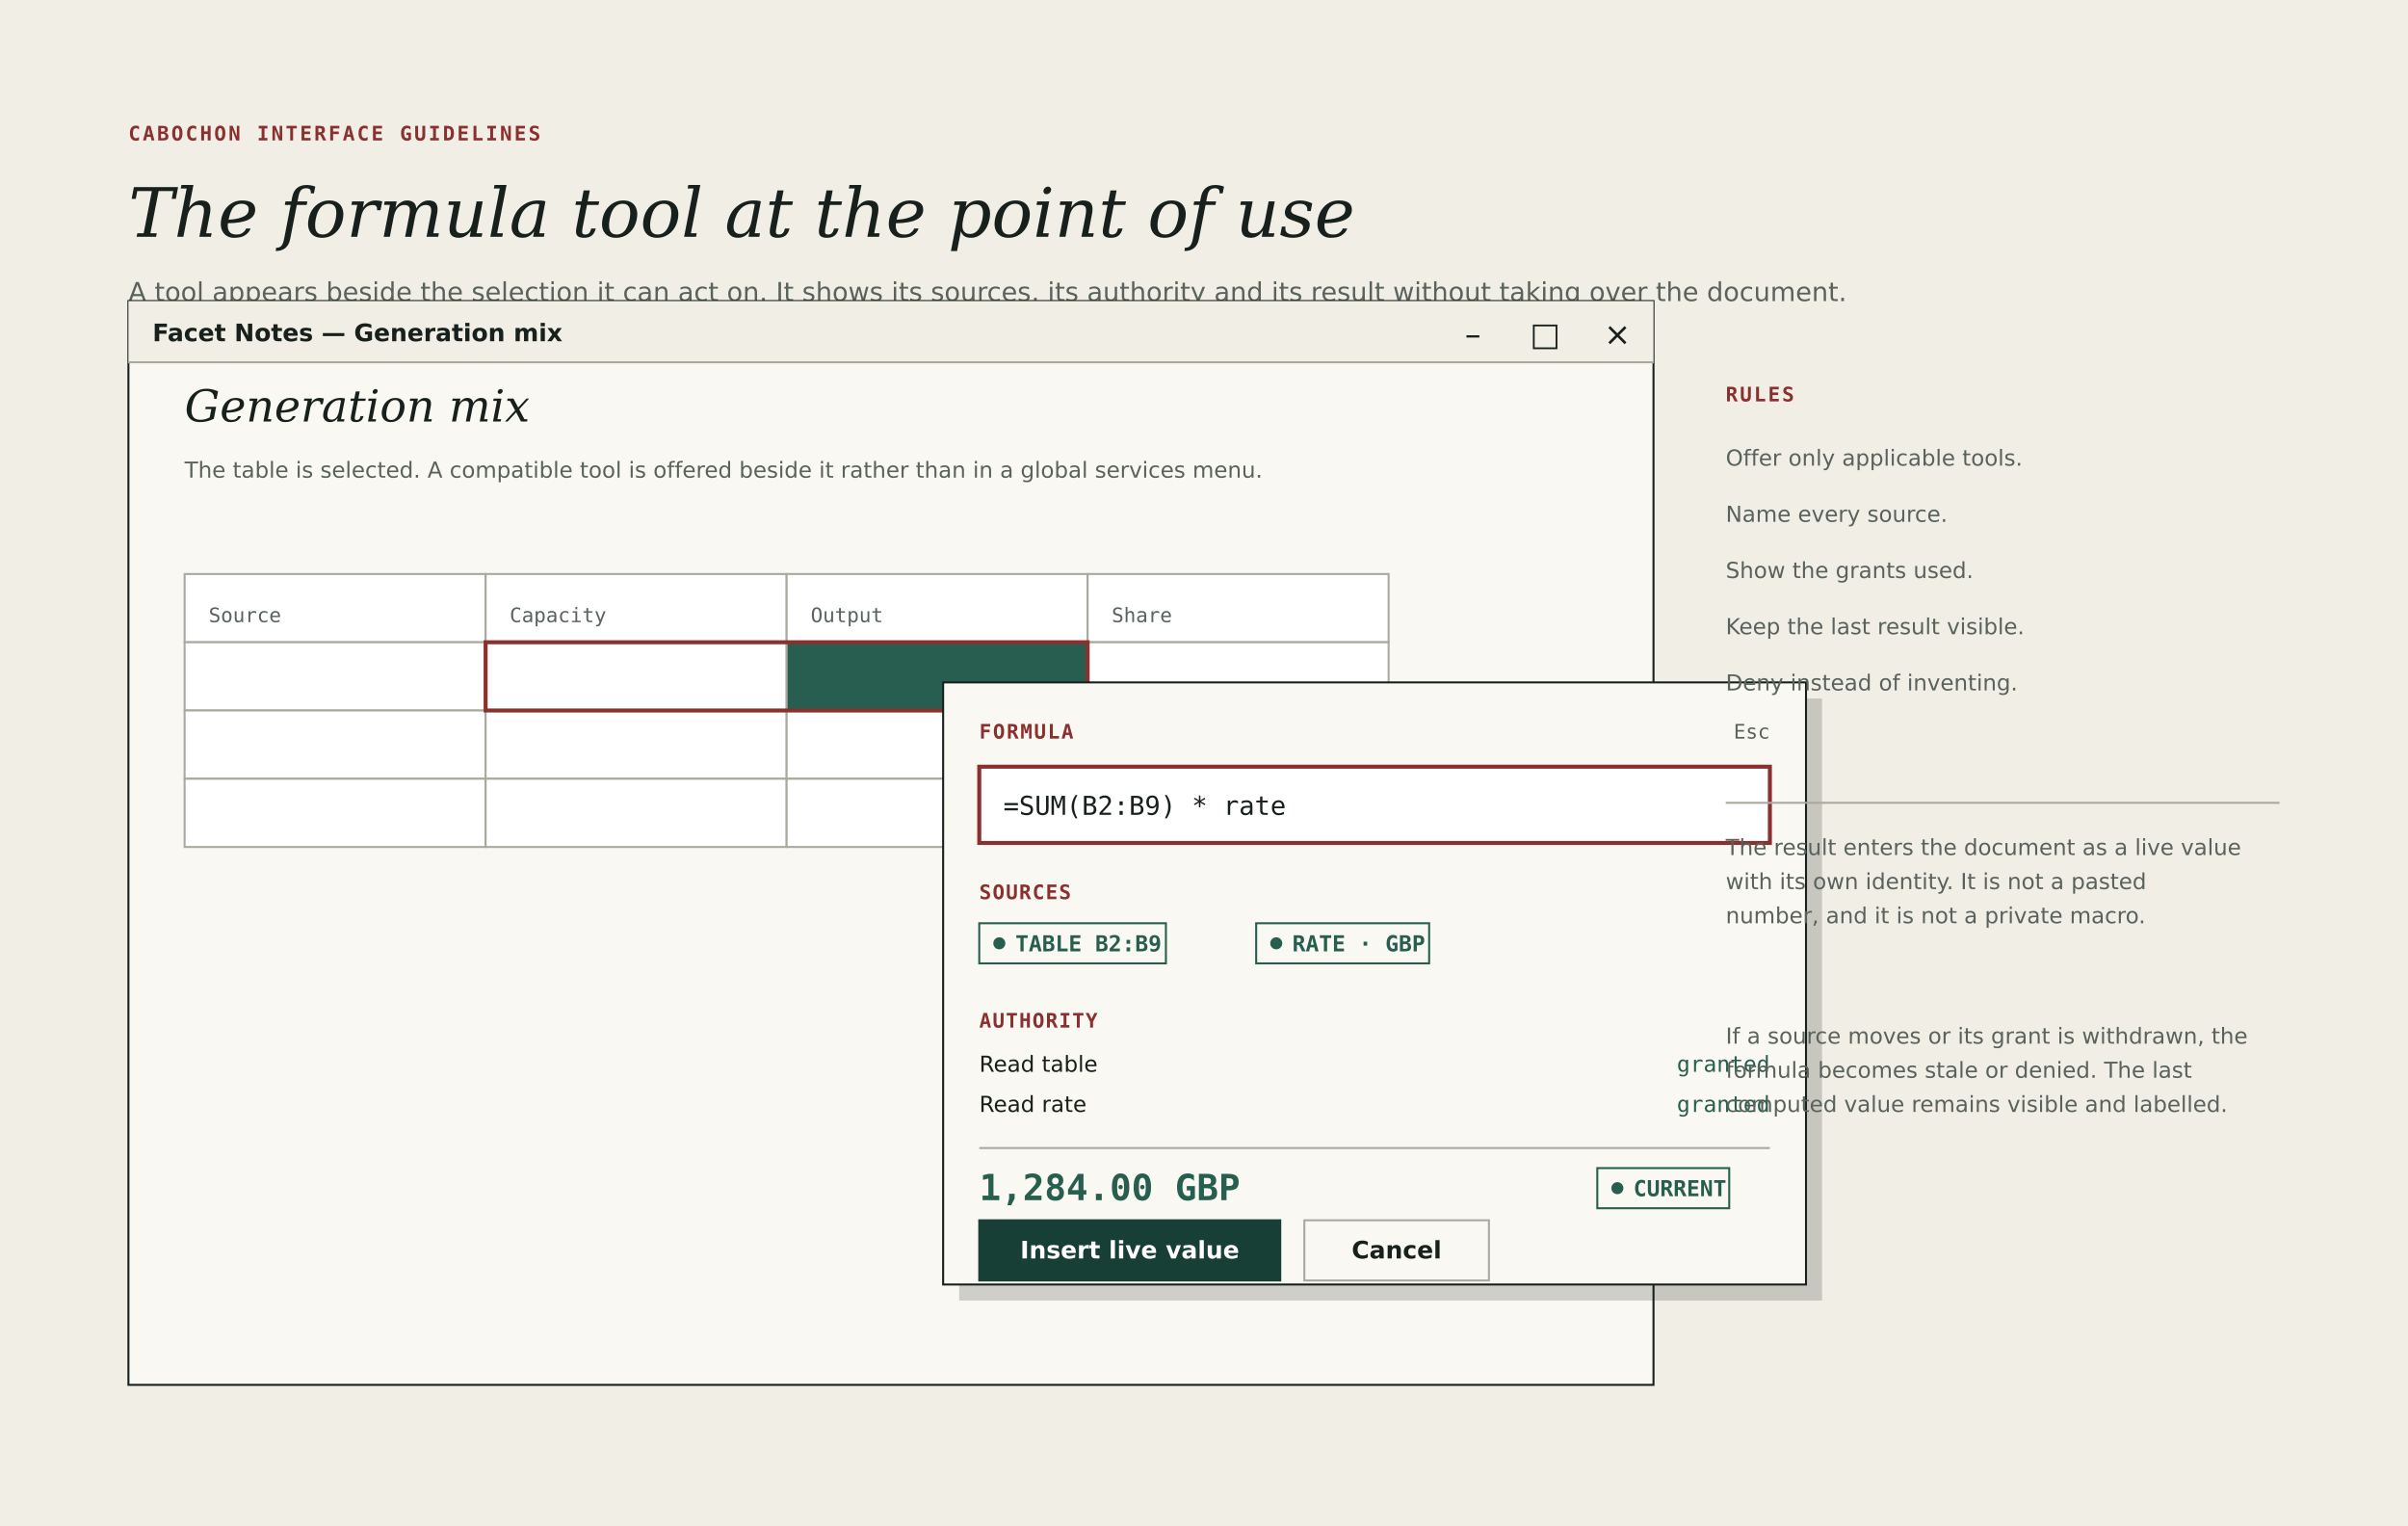
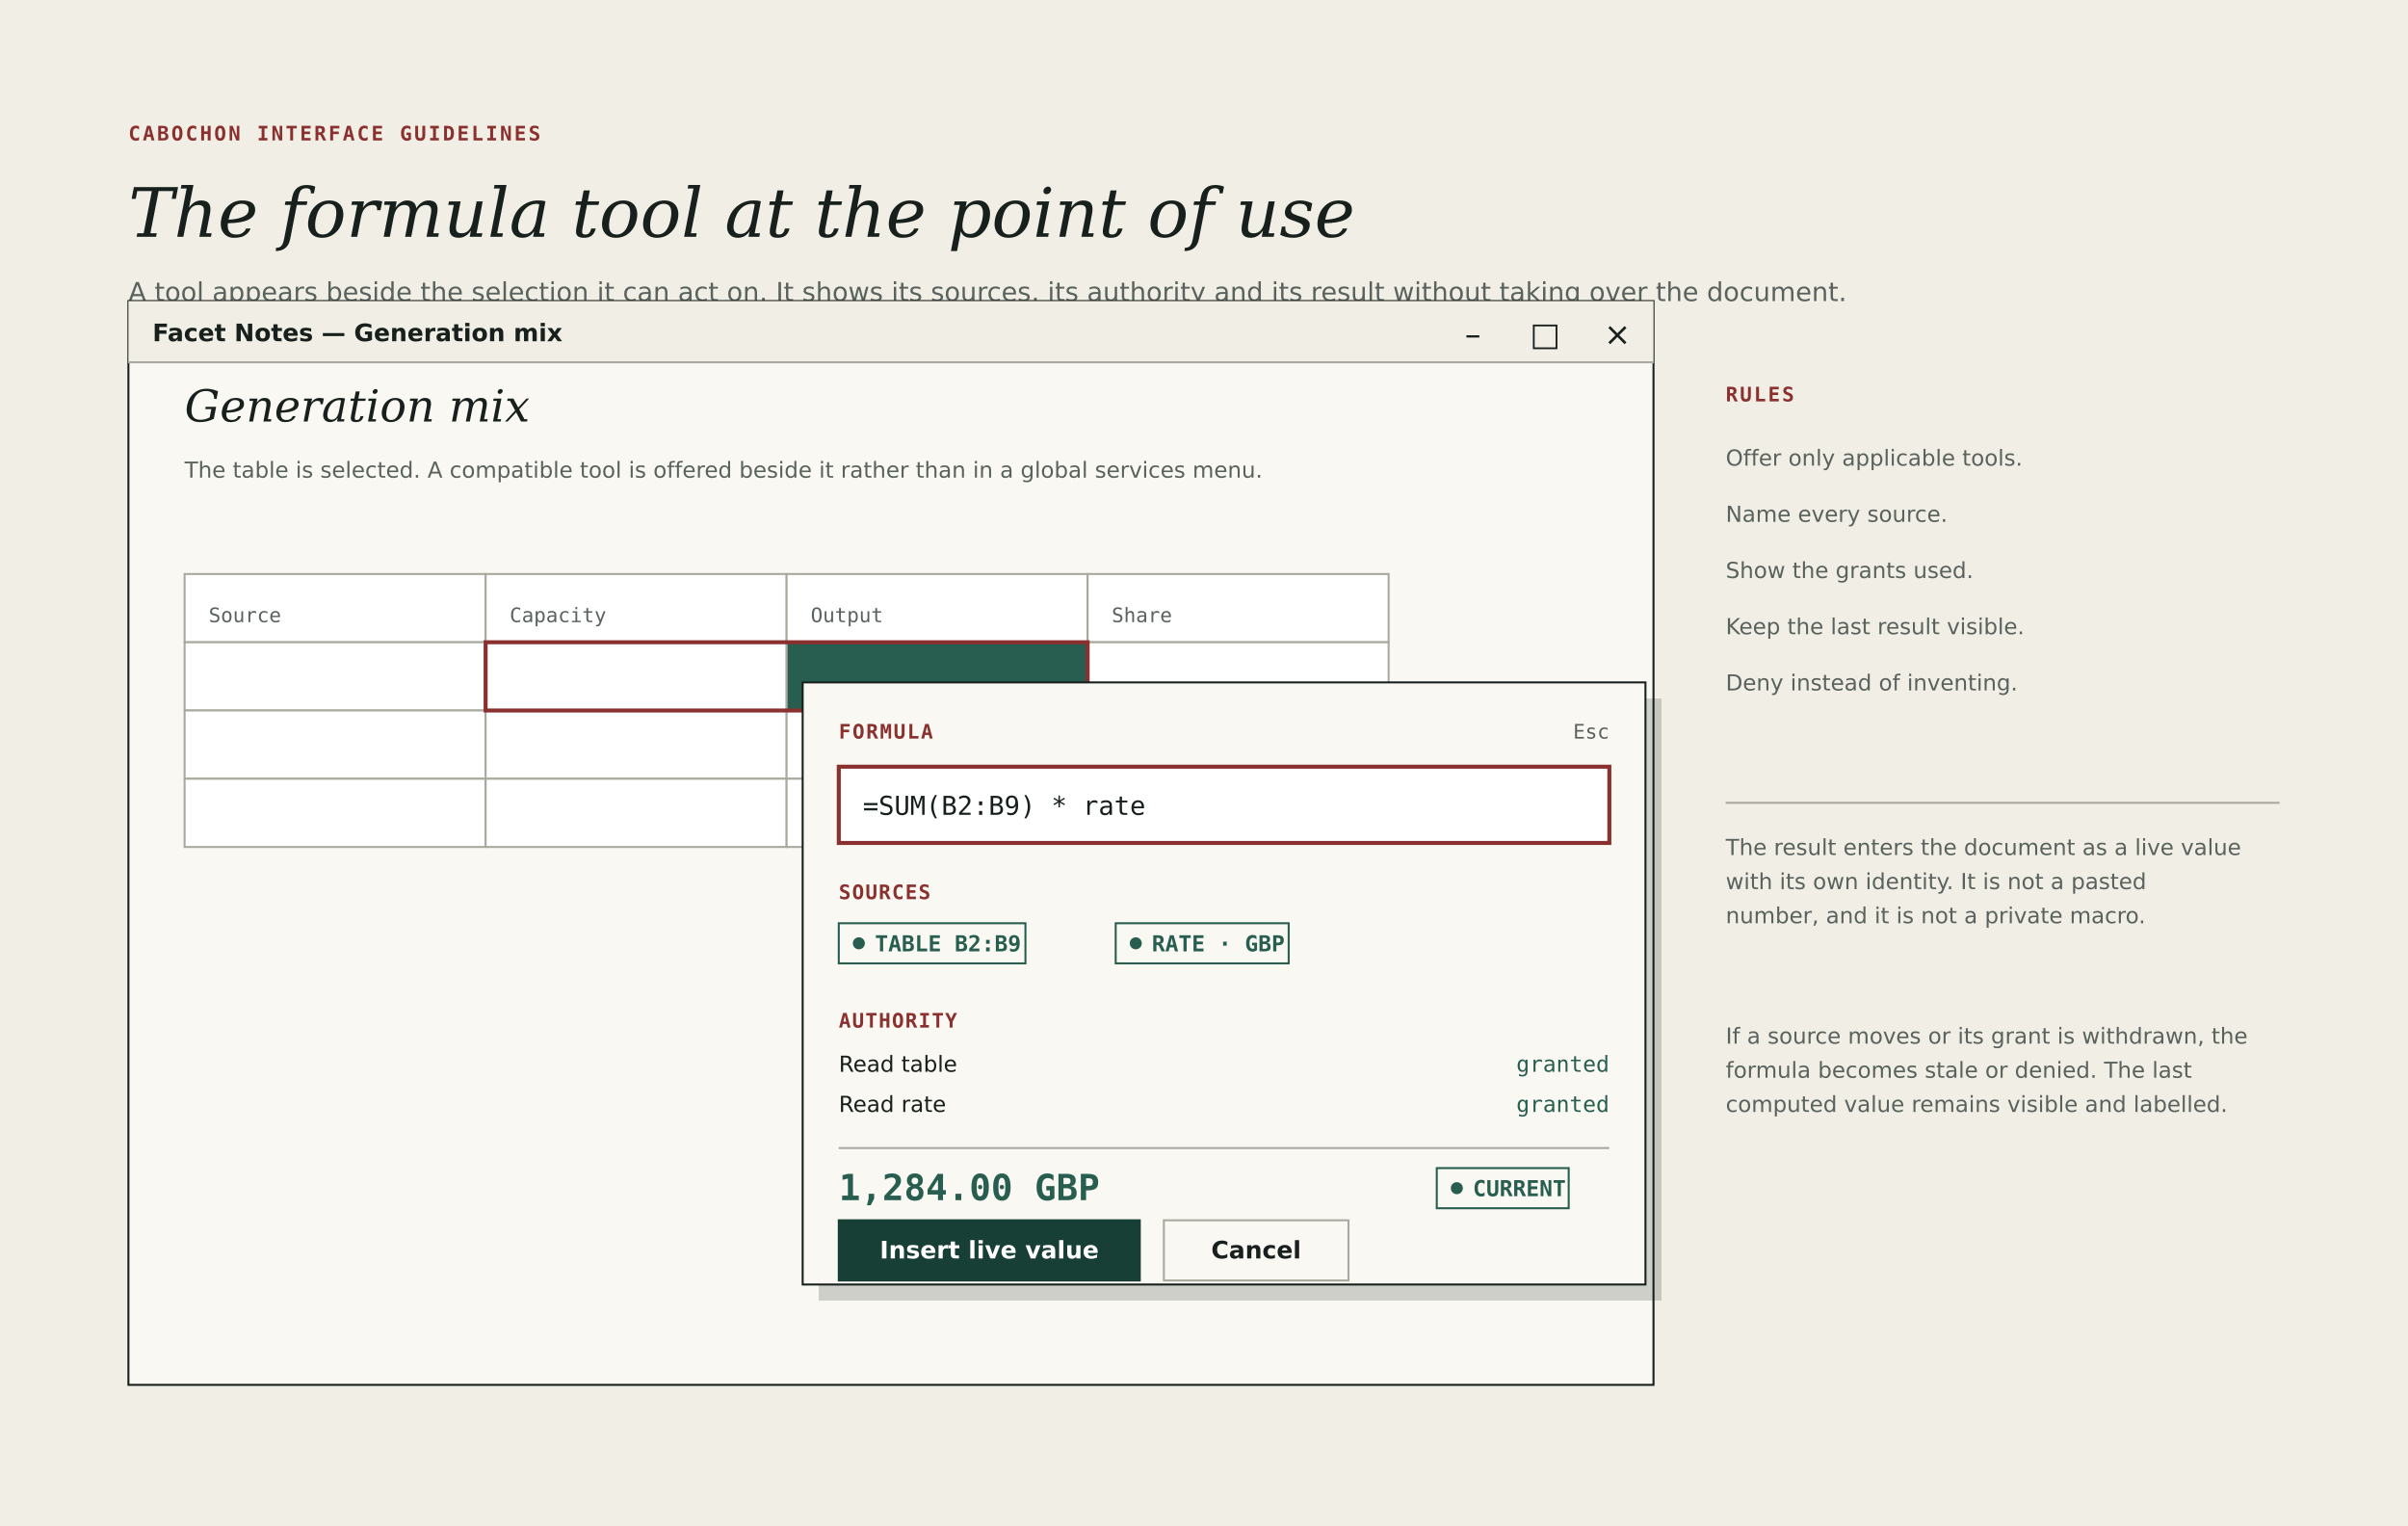
<svg xmlns="http://www.w3.org/2000/svg" viewBox="0 0 1200 760" width="1200" height="760" role="img" data-figure-class="schematic" data-figure-profile="semantic" aria-labelledby="title desc">
  <rect width="1200" height="760" fill="#F1EEE5" />
  <text x="64" y="70" fill="#8A302F" font-family="'DejaVu Sans Mono', 'Liberation Mono', monospace" font-size="10" font-weight="bold" text-anchor="start" font-style="normal" letter-spacing="1.1">CABOCHON INTERFACE GUIDELINES</text>
  <text x="64" y="118" fill="#17201C" font-family="Georgia, 'DejaVu Serif', 'Times New Roman', serif" font-size="34" font-weight="normal" text-anchor="start" font-style="italic">The formula tool at the point of use</text>
  <text x="64" y="150" fill="#59625D" font-family="'DejaVu Sans', 'Liberation Sans', Arial, sans-serif" font-size="13" font-weight="normal" text-anchor="start" font-style="normal">A tool appears beside the selection it can act on. It shows its sources, its authority and its result without taking over the document.</text>
  <rect x="64" y="150" width="760" height="540" fill="#FAF8F2" stroke="#17201C" stroke-width="1" rx="0" />
  <rect x="64" y="150" width="760" height="31" fill="#F1EEE5" stroke-width="1" rx="0" />
  <line x1="64" y1="180.5" x2="824" y2="180.5" stroke="#AAA99F" stroke-width="1" />
  <text x="76" y="170" fill="#17201C" font-family="'DejaVu Sans', 'Liberation Sans', Arial, sans-serif" font-size="12" font-weight="bold" text-anchor="start" font-style="normal">Facet Notes — Generation mix</text>
  <text x="734" y="172" fill="#17201C" font-family="'DejaVu Sans', 'Liberation Sans', Arial, sans-serif" font-size="16" font-weight="normal" text-anchor="middle" font-style="normal">–</text>
  <text x="770" y="172" fill="#17201C" font-family="'DejaVu Sans', 'Liberation Sans', Arial, sans-serif" font-size="16" font-weight="normal" text-anchor="middle" font-style="normal">□</text>
  <text x="806" y="172" fill="#17201C" font-family="'DejaVu Sans', 'Liberation Sans', Arial, sans-serif" font-size="16" font-weight="normal" text-anchor="middle" font-style="normal">×</text>
  <text x="92" y="210" fill="#17201C" font-family="Georgia, 'DejaVu Serif', 'Times New Roman', serif" font-size="22" font-weight="normal" text-anchor="start" font-style="italic">Generation mix</text>
  <text x="92" y="238" fill="#59625D" font-family="'DejaVu Sans', 'Liberation Sans', Arial, sans-serif" font-size="11" font-weight="normal" text-anchor="start" font-style="normal">The table is selected. A compatible tool is offered beside it rather than in a global services menu.</text>
  <rect x="92" y="286" width="150" height="34" fill="#FFFFFF" stroke="#AAA99F" stroke-width="1" rx="0" />
  <rect x="242" y="286" width="150" height="34" fill="#FFFFFF" stroke="#AAA99F" stroke-width="1" rx="0" />
  <rect x="392" y="286" width="150" height="34" fill="#FFFFFF" stroke="#AAA99F" stroke-width="1" rx="0" />
  <rect x="542" y="286" width="150" height="34" fill="#FFFFFF" stroke="#AAA99F" stroke-width="1" rx="0" />
  <rect x="92" y="320" width="150" height="34" fill="#FFFFFF" stroke="#AAA99F" stroke-width="1" rx="0" />
  <rect x="242" y="320" width="150" height="34" fill="#FFFFFF" stroke="#AAA99F" stroke-width="1" rx="0" />
  <rect x="392" y="320" width="150" height="34" fill="#285E50" stroke="#AAA99F" stroke-width="1" rx="0" />
  <rect x="542" y="320" width="150" height="34" fill="#FFFFFF" stroke="#AAA99F" stroke-width="1" rx="0" />
  <rect x="92" y="354" width="150" height="34" fill="#FFFFFF" stroke="#AAA99F" stroke-width="1" rx="0" />
  <rect x="242" y="354" width="150" height="34" fill="#FFFFFF" stroke="#AAA99F" stroke-width="1" rx="0" />
  <rect x="392" y="354" width="150" height="34" fill="#FFFFFF" stroke="#AAA99F" stroke-width="1" rx="0" />
  <rect x="542" y="354" width="150" height="34" fill="#FFFFFF" stroke="#AAA99F" stroke-width="1" rx="0" />
  <rect x="92" y="388" width="150" height="34" fill="#FFFFFF" stroke="#AAA99F" stroke-width="1" rx="0" />
  <rect x="242" y="388" width="150" height="34" fill="#FFFFFF" stroke="#AAA99F" stroke-width="1" rx="0" />
  <rect x="392" y="388" width="150" height="34" fill="#FFFFFF" stroke="#AAA99F" stroke-width="1" rx="0" />
  <rect x="542" y="388" width="150" height="34" fill="#FFFFFF" stroke="#AAA99F" stroke-width="1" rx="0" />
  <rect x="242" y="320" width="300" height="34" fill="none" stroke="#8A302F" stroke-width="2" rx="0" />
  <text x="104" y="310" fill="#59625D" font-family="'DejaVu Sans Mono', 'Liberation Mono', monospace" font-size="10" font-weight="normal" text-anchor="start" font-style="normal">Source</text>
  <text x="254" y="310" fill="#59625D" font-family="'DejaVu Sans Mono', 'Liberation Mono', monospace" font-size="10" font-weight="normal" text-anchor="start" font-style="normal">Capacity</text>
  <text x="404" y="310" fill="#59625D" font-family="'DejaVu Sans Mono', 'Liberation Mono', monospace" font-size="10" font-weight="normal" text-anchor="start" font-style="normal">Output</text>
  <text x="554" y="310" fill="#59625D" font-family="'DejaVu Sans Mono', 'Liberation Mono', monospace" font-size="10" font-weight="normal" text-anchor="start" font-style="normal">Share</text>
-   <rect x="478" y="348" width="430" height="300" fill="#17201C30" stroke-width="1" rx="0" />
-   <rect x="470" y="340" width="430" height="300" fill="#FAF8F2" stroke="#17201C" stroke-width="1" rx="0" />
-   <text x="488" y="368" fill="#8A302F" font-family="'DejaVu Sans Mono', 'Liberation Mono', monospace" font-size="10" font-weight="bold" text-anchor="start" font-style="normal" letter-spacing="0.8">FORMULA</text>
-   <text x="882" y="368" fill="#59625D" font-family="'DejaVu Sans Mono', 'Liberation Mono', monospace" font-size="10" font-weight="normal" text-anchor="end" font-style="normal">Esc</text>
-   <rect x="488" y="382" width="394" height="38" fill="#FFFFFF" stroke="#8A302F" stroke-width="2" rx="0" />
-   <text x="500" y="406" fill="#17201C" font-family="'DejaVu Sans Mono', 'Liberation Mono', monospace" font-size="13" font-weight="normal" text-anchor="start" font-style="normal">=SUM(B2:B9) * rate</text>
-   <text x="488" y="448" fill="#8A302F" font-family="'DejaVu Sans Mono', 'Liberation Mono', monospace" font-size="10" font-weight="bold" text-anchor="start" font-style="normal" letter-spacing="0.6">SOURCES</text>
+   <rect x="408" y="348" width="420" height="300" fill="#17201C30" stroke-width="1" rx="0" />
+   <rect x="400" y="340" width="420" height="300" fill="#FAF8F2" stroke="#17201C" stroke-width="1" rx="0" />
+   <text x="418" y="368" fill="#8A302F" font-family="'DejaVu Sans Mono', 'Liberation Mono', monospace" font-size="10" font-weight="bold" text-anchor="start" font-style="normal" letter-spacing="0.8">FORMULA</text>
+   <text x="802" y="368" fill="#59625D" font-family="'DejaVu Sans Mono', 'Liberation Mono', monospace" font-size="10" font-weight="normal" text-anchor="end" font-style="normal">Esc</text>
+   <rect x="418" y="382" width="384" height="38" fill="#FFFFFF" stroke="#8A302F" stroke-width="2" rx="0" />
+   <text x="430" y="406" fill="#17201C" font-family="'DejaVu Sans Mono', 'Liberation Mono', monospace" font-size="13" font-weight="normal" text-anchor="start" font-style="normal">=SUM(B2:B9) * rate</text>
+   <text x="418" y="448" fill="#8A302F" font-family="'DejaVu Sans Mono', 'Liberation Mono', monospace" font-size="10" font-weight="bold" text-anchor="start" font-style="normal" letter-spacing="0.6">SOURCES</text>
  <g data-state-chip="true">
-     <rect x="488" y="460" width="93.02" height="20" fill="#FAF8F2" stroke="#285E50" stroke-width="1" rx="0" />
+     <rect x="418" y="460" width="93.02" height="20" fill="#FAF8F2" stroke="#285E50" stroke-width="1" rx="0" />
    <g data-mark="dot" data-state-id="" data-role="pine2">
-       <circle cx="498" cy="470" r="3" fill="#285E50" stroke-width="1" />
+       <circle cx="428" cy="470" r="3" fill="#285E50" stroke-width="1" />
    </g>
-     <text x="506" y="474" fill="#285E50" font-family="'DejaVu Sans Mono', 'Liberation Mono', monospace" font-size="11" font-weight="bold" text-anchor="start" font-style="normal">TABLE B2:B9</text>
+     <text x="436" y="474" fill="#285E50" font-family="'DejaVu Sans Mono', 'Liberation Mono', monospace" font-size="11" font-weight="bold" text-anchor="start" font-style="normal">TABLE B2:B9</text>
  </g>
  <g data-state-chip="true">
-     <rect x="626" y="460" width="86.2" height="20" fill="#FAF8F2" stroke="#285E50" stroke-width="1" rx="0" />
+     <rect x="556" y="460" width="86.2" height="20" fill="#FAF8F2" stroke="#285E50" stroke-width="1" rx="0" />
    <g data-mark="dot" data-state-id="" data-role="pine2">
-       <circle cx="636" cy="470" r="3" fill="#285E50" stroke-width="1" />
+       <circle cx="566" cy="470" r="3" fill="#285E50" stroke-width="1" />
    </g>
-     <text x="644" y="474" fill="#285E50" font-family="'DejaVu Sans Mono', 'Liberation Mono', monospace" font-size="11" font-weight="bold" text-anchor="start" font-style="normal">RATE · GBP</text>
+     <text x="574" y="474" fill="#285E50" font-family="'DejaVu Sans Mono', 'Liberation Mono', monospace" font-size="11" font-weight="bold" text-anchor="start" font-style="normal">RATE · GBP</text>
  </g>
-   <text x="488" y="512" fill="#8A302F" font-family="'DejaVu Sans Mono', 'Liberation Mono', monospace" font-size="10" font-weight="bold" text-anchor="start" font-style="normal" letter-spacing="0.6">AUTHORITY</text>
-   <text x="488" y="534" fill="#17201C" font-family="'DejaVu Sans', 'Liberation Sans', Arial, sans-serif" font-size="11" font-weight="normal" text-anchor="start" font-style="normal">Read table</text>
-   <text x="882" y="534" fill="#285E50" font-family="'DejaVu Sans Mono', 'Liberation Mono', monospace" font-size="11" font-weight="normal" text-anchor="end" font-style="normal">granted</text>
-   <text x="488" y="554" fill="#17201C" font-family="'DejaVu Sans', 'Liberation Sans', Arial, sans-serif" font-size="11" font-weight="normal" text-anchor="start" font-style="normal">Read rate</text>
-   <text x="882" y="554" fill="#285E50" font-family="'DejaVu Sans Mono', 'Liberation Mono', monospace" font-size="11" font-weight="normal" text-anchor="end" font-style="normal">granted</text>
-   <line x1="488" y1="572" x2="882" y2="572" stroke="#AAA99F" stroke-width="1" />
-   <text x="488" y="598" fill="#285E50" font-family="'DejaVu Sans Mono', 'Liberation Mono', monospace" font-size="18" font-weight="bold" text-anchor="start" font-style="normal">1,284.00 GBP</text>
+   <text x="418" y="512" fill="#8A302F" font-family="'DejaVu Sans Mono', 'Liberation Mono', monospace" font-size="10" font-weight="bold" text-anchor="start" font-style="normal" letter-spacing="0.6">AUTHORITY</text>
+   <text x="418" y="534" fill="#17201C" font-family="'DejaVu Sans', 'Liberation Sans', Arial, sans-serif" font-size="11" font-weight="normal" text-anchor="start" font-style="normal">Read table</text>
+   <text x="802" y="534" fill="#285E50" font-family="'DejaVu Sans Mono', 'Liberation Mono', monospace" font-size="11" font-weight="normal" text-anchor="end" font-style="normal">granted</text>
+   <text x="418" y="554" fill="#17201C" font-family="'DejaVu Sans', 'Liberation Sans', Arial, sans-serif" font-size="11" font-weight="normal" text-anchor="start" font-style="normal">Read rate</text>
+   <text x="802" y="554" fill="#285E50" font-family="'DejaVu Sans Mono', 'Liberation Mono', monospace" font-size="11" font-weight="normal" text-anchor="end" font-style="normal">granted</text>
+   <line x1="418" y1="572" x2="802" y2="572" stroke="#AAA99F" stroke-width="1" />
+   <text x="418" y="598" fill="#285E50" font-family="'DejaVu Sans Mono', 'Liberation Mono', monospace" font-size="18" font-weight="bold" text-anchor="start" font-style="normal">1,284.00 GBP</text>
  <g data-state-chip="true">
-     <rect x="796" y="582" width="65.74" height="20" fill="#FAF8F2" stroke="#285E50" stroke-width="1" rx="0" />
+     <rect x="716" y="582" width="65.74" height="20" fill="#FAF8F2" stroke="#285E50" stroke-width="1" rx="0" />
    <g data-mark="dot" data-state-id="current" data-role="pine2">
-       <circle cx="806" cy="592" r="3" fill="#285E50" stroke-width="1" />
+       <circle cx="726" cy="592" r="3" fill="#285E50" stroke-width="1" />
    </g>
-     <text x="814" y="596" fill="#285E50" font-family="'DejaVu Sans Mono', 'Liberation Mono', monospace" font-size="11" font-weight="bold" text-anchor="start" font-style="normal" data-state="current">CURRENT</text>
+     <text x="734" y="596" fill="#285E50" font-family="'DejaVu Sans Mono', 'Liberation Mono', monospace" font-size="11" font-weight="bold" text-anchor="start" font-style="normal" data-state="current">CURRENT</text>
  </g>
-   <rect x="488" y="608" width="150" height="30" fill="#173F35" stroke="#173F35" stroke-width="1" rx="0" />
-   <text x="563.0" y="627.0" fill="#FFFFFF" font-family="'DejaVu Sans', 'Liberation Sans', Arial, sans-serif" font-size="12" font-weight="bold" text-anchor="middle" font-style="normal">Insert live value</text>
-   <rect x="650" y="608" width="92" height="30" fill="#FAF8F2" stroke="#AAA99F" stroke-width="1" rx="0" />
-   <text x="696.0" y="627.0" fill="#17201C" font-family="'DejaVu Sans', 'Liberation Sans', Arial, sans-serif" font-size="12" font-weight="bold" text-anchor="middle" font-style="normal">Cancel</text>
+   <rect x="418" y="608" width="150" height="30" fill="#173F35" stroke="#173F35" stroke-width="1" rx="0" />
+   <text x="493.0" y="627.0" fill="#FFFFFF" font-family="'DejaVu Sans', 'Liberation Sans', Arial, sans-serif" font-size="12" font-weight="bold" text-anchor="middle" font-style="normal">Insert live value</text>
+   <rect x="580" y="608" width="92" height="30" fill="#FAF8F2" stroke="#AAA99F" stroke-width="1" rx="0" />
+   <text x="626.0" y="627.0" fill="#17201C" font-family="'DejaVu Sans', 'Liberation Sans', Arial, sans-serif" font-size="12" font-weight="bold" text-anchor="middle" font-style="normal">Cancel</text>
  <text x="860" y="200" fill="#8A302F" font-family="'DejaVu Sans Mono', 'Liberation Mono', monospace" font-size="10" font-weight="bold" text-anchor="start" font-style="normal" letter-spacing="1">RULES</text>
  <text x="860" y="232" fill="#59625D" font-family="'DejaVu Sans', 'Liberation Sans', Arial, sans-serif" font-size="11" font-weight="normal" text-anchor="start" font-style="normal">Offer only applicable tools.</text>
  <text x="860" y="260" fill="#59625D" font-family="'DejaVu Sans', 'Liberation Sans', Arial, sans-serif" font-size="11" font-weight="normal" text-anchor="start" font-style="normal">Name every source.</text>
  <text x="860" y="288" fill="#59625D" font-family="'DejaVu Sans', 'Liberation Sans', Arial, sans-serif" font-size="11" font-weight="normal" text-anchor="start" font-style="normal">Show the grants used.</text>
  <text x="860" y="316" fill="#59625D" font-family="'DejaVu Sans', 'Liberation Sans', Arial, sans-serif" font-size="11" font-weight="normal" text-anchor="start" font-style="normal">Keep the last result visible.</text>
  <text x="860" y="344" fill="#59625D" font-family="'DejaVu Sans', 'Liberation Sans', Arial, sans-serif" font-size="11" font-weight="normal" text-anchor="start" font-style="normal">Deny instead of inventing.</text>
  <line x1="860" y1="400" x2="1136" y2="400" stroke="#AAA99F" stroke-width="1" />
  <text x="860" y="426" fill="#59625D" font-family="'DejaVu Sans', 'Liberation Sans', Arial, sans-serif" font-size="11" font-weight="normal" text-anchor="start" font-style="normal">The result enters the document as a live value</text>
  <text x="860" y="443" fill="#59625D" font-family="'DejaVu Sans', 'Liberation Sans', Arial, sans-serif" font-size="11" font-weight="normal" text-anchor="start" font-style="normal">with its own identity. It is not a pasted</text>
  <text x="860" y="460" fill="#59625D" font-family="'DejaVu Sans', 'Liberation Sans', Arial, sans-serif" font-size="11" font-weight="normal" text-anchor="start" font-style="normal">number, and it is not a private macro.</text>
  <text x="860" y="520" fill="#59625D" font-family="'DejaVu Sans', 'Liberation Sans', Arial, sans-serif" font-size="11" font-weight="normal" text-anchor="start" font-style="normal">If a source moves or its grant is withdrawn, the</text>
  <text x="860" y="537" fill="#59625D" font-family="'DejaVu Sans', 'Liberation Sans', Arial, sans-serif" font-size="11" font-weight="normal" text-anchor="start" font-style="normal">formula becomes stale or denied. The last</text>
  <text x="860" y="554" fill="#59625D" font-family="'DejaVu Sans', 'Liberation Sans', Arial, sans-serif" font-size="11" font-weight="normal" text-anchor="start" font-style="normal">computed value remains visible and labelled.</text>
</svg>
